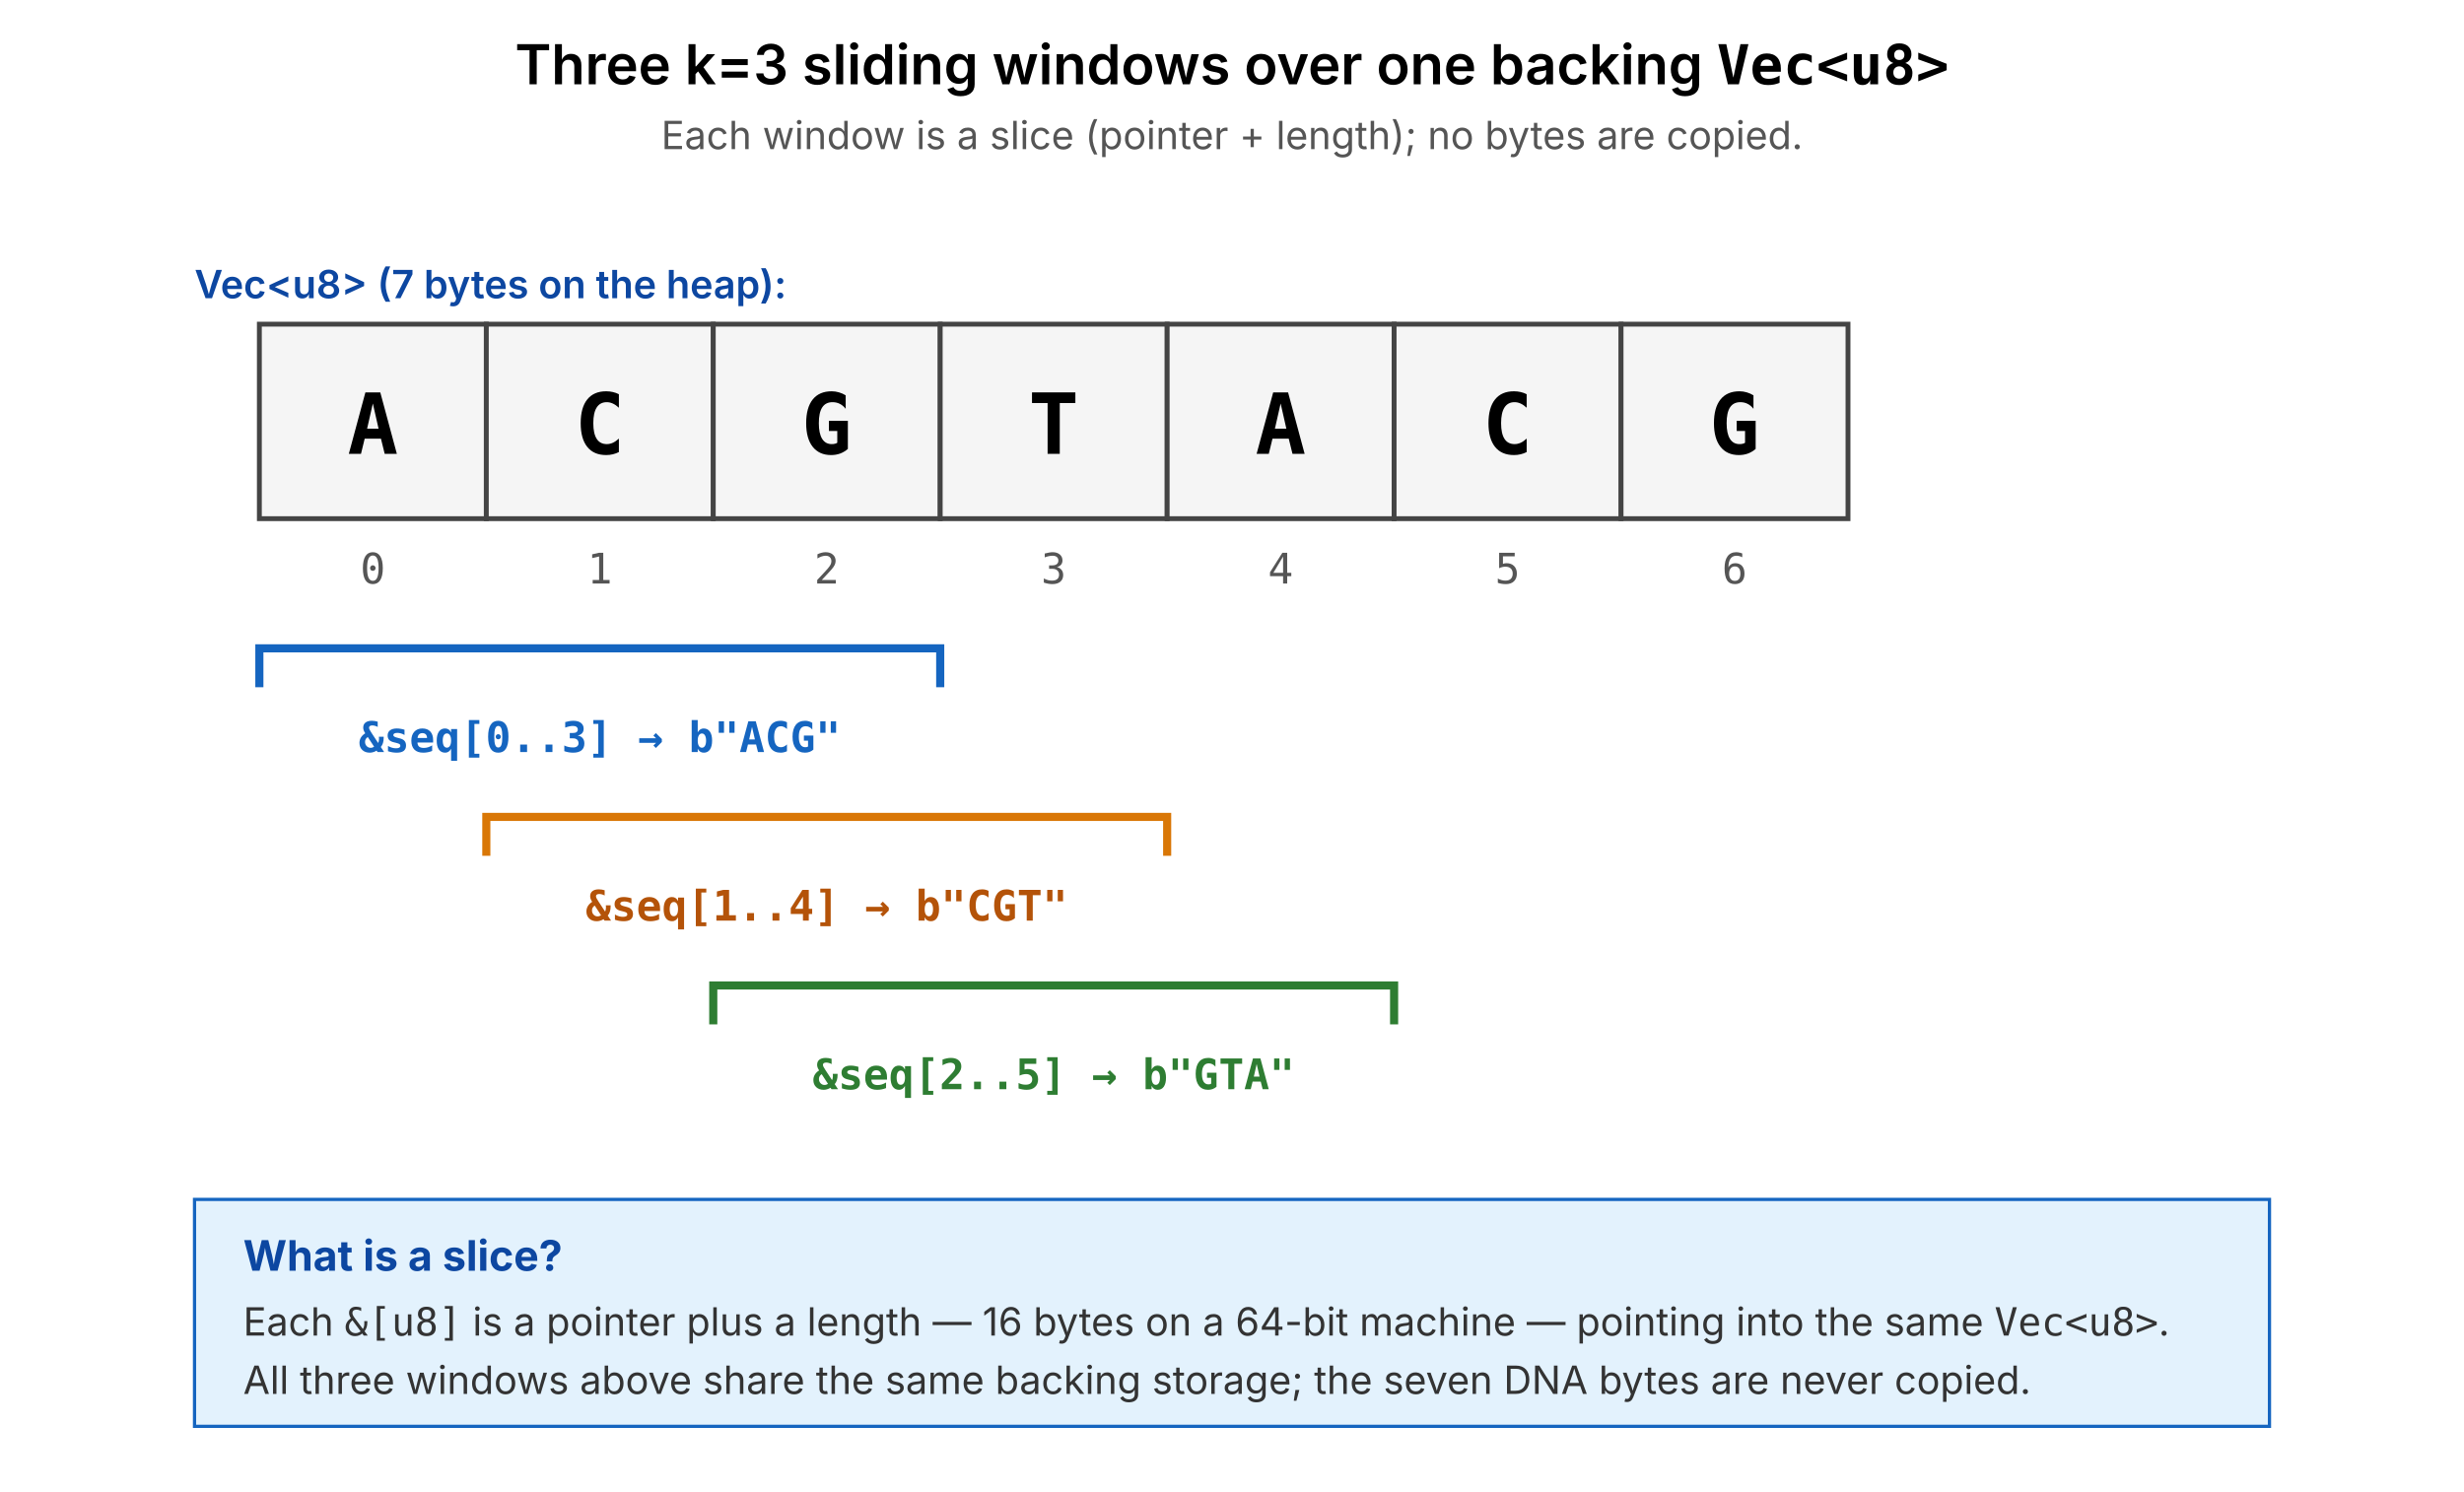
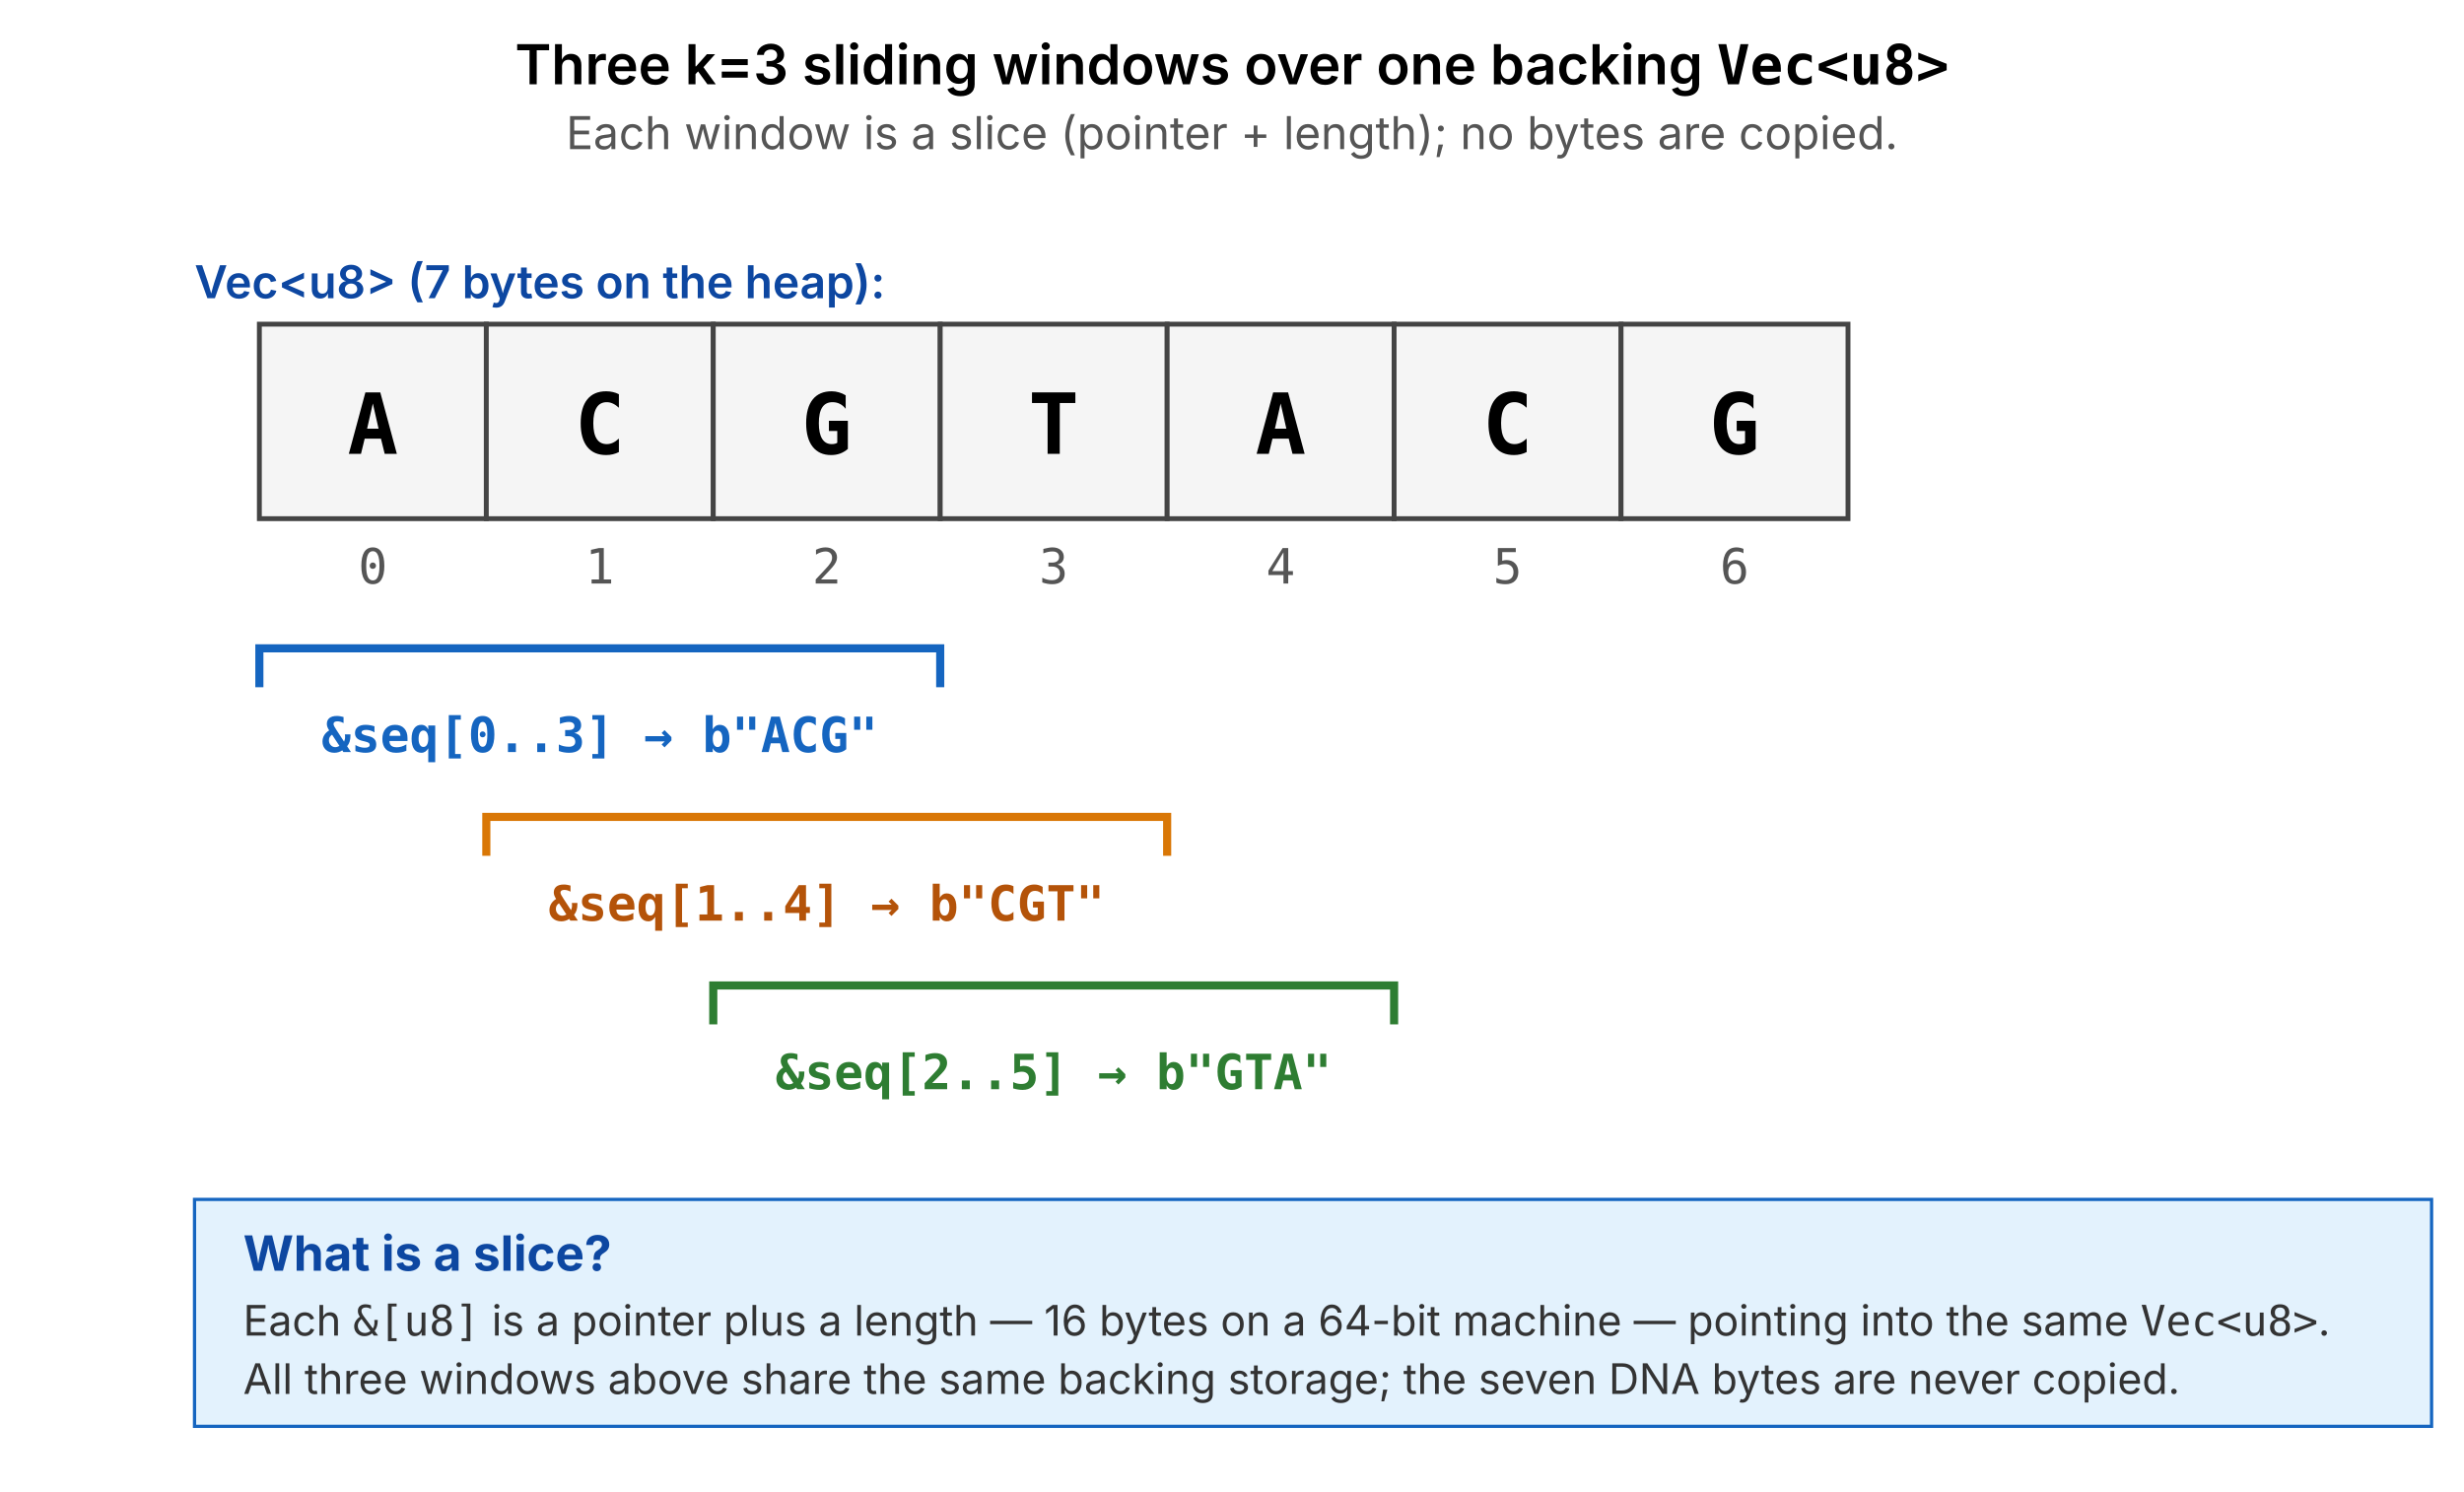
<svg xmlns="http://www.w3.org/2000/svg" viewBox="0 0 760 460" font-family="system-ui, -apple-system, sans-serif">
  <text x="380" y="26" text-anchor="middle" font-size="17" font-weight="600">
    Three k=3 sliding windows over one backing <tspan font-family="ui-monospace, monospace">Vec&lt;u8&gt;</tspan>
  </text>
-   <text x="380" y="46" text-anchor="middle" font-size="12" fill="#555">
+   <text x="380" y="46" text-anchor="middle" font-size="14" fill="#555">
    Each window is a slice (pointer + length); no bytes are copied.
  </text>
-   <text x="60" y="92" font-size="12" fill="#0d47a1" font-weight="600">
+   <text x="60" y="92" font-size="14" fill="#0d47a1" font-weight="600">
    Vec&lt;u8&gt; (7 bytes on the heap):
  </text>
  <rect x="80" y="100" width="70" height="60" fill="#f5f5f5" stroke="#444" stroke-width="1.5" />
  <rect x="150" y="100" width="70" height="60" fill="#f5f5f5" stroke="#444" stroke-width="1.5" />
  <rect x="220" y="100" width="70" height="60" fill="#f5f5f5" stroke="#444" stroke-width="1.5" />
  <rect x="290" y="100" width="70" height="60" fill="#f5f5f5" stroke="#444" stroke-width="1.5" />
  <rect x="360" y="100" width="70" height="60" fill="#f5f5f5" stroke="#444" stroke-width="1.5" />
  <rect x="430" y="100" width="70" height="60" fill="#f5f5f5" stroke="#444" stroke-width="1.5" />
  <rect x="500" y="100" width="70" height="60" fill="#f5f5f5" stroke="#444" stroke-width="1.5" />
  <text x="115" y="140" text-anchor="middle" font-size="26" font-weight="700" font-family="ui-monospace, monospace">A</text>
  <text x="185" y="140" text-anchor="middle" font-size="26" font-weight="700" font-family="ui-monospace, monospace">C</text>
  <text x="255" y="140" text-anchor="middle" font-size="26" font-weight="700" font-family="ui-monospace, monospace">G</text>
  <text x="325" y="140" text-anchor="middle" font-size="26" font-weight="700" font-family="ui-monospace, monospace">T</text>
  <text x="395" y="140" text-anchor="middle" font-size="26" font-weight="700" font-family="ui-monospace, monospace">A</text>
  <text x="465" y="140" text-anchor="middle" font-size="26" font-weight="700" font-family="ui-monospace, monospace">C</text>
  <text x="535" y="140" text-anchor="middle" font-size="26" font-weight="700" font-family="ui-monospace, monospace">G</text>
-   <text x="115" y="180" text-anchor="middle" font-size="13" fill="#555" font-family="ui-monospace, monospace">0</text>
-   <text x="185" y="180" text-anchor="middle" font-size="13" fill="#555" font-family="ui-monospace, monospace">1</text>
-   <text x="255" y="180" text-anchor="middle" font-size="13" fill="#555" font-family="ui-monospace, monospace">2</text>
-   <text x="325" y="180" text-anchor="middle" font-size="13" fill="#555" font-family="ui-monospace, monospace">3</text>
-   <text x="395" y="180" text-anchor="middle" font-size="13" fill="#555" font-family="ui-monospace, monospace">4</text>
-   <text x="465" y="180" text-anchor="middle" font-size="13" fill="#555" font-family="ui-monospace, monospace">5</text>
-   <text x="535" y="180" text-anchor="middle" font-size="13" fill="#555" font-family="ui-monospace, monospace">6</text>
+   <text x="115" y="180" text-anchor="middle" font-size="15" fill="#555" font-family="ui-monospace, monospace">0</text>
+   <text x="185" y="180" text-anchor="middle" font-size="15" fill="#555" font-family="ui-monospace, monospace">1</text>
+   <text x="255" y="180" text-anchor="middle" font-size="15" fill="#555" font-family="ui-monospace, monospace">2</text>
+   <text x="325" y="180" text-anchor="middle" font-size="15" fill="#555" font-family="ui-monospace, monospace">3</text>
+   <text x="395" y="180" text-anchor="middle" font-size="15" fill="#555" font-family="ui-monospace, monospace">4</text>
+   <text x="465" y="180" text-anchor="middle" font-size="15" fill="#555" font-family="ui-monospace, monospace">5</text>
+   <text x="535" y="180" text-anchor="middle" font-size="15" fill="#555" font-family="ui-monospace, monospace">6</text>
  <path d="M 80 212 L 80 200 L 290 200 L 290 212" stroke="#1565c0" stroke-width="2.5" fill="none" />
-   <text x="185" y="232" text-anchor="middle" font-size="13" fill="#1565c0" font-family="ui-monospace, monospace" font-weight="700">
+   <text x="185" y="232" text-anchor="middle" font-size="15" fill="#1565c0" font-family="ui-monospace, monospace" font-weight="700">
    &amp;seq[0..3]  →  b"ACG"
  </text>
  <path d="M 150 264 L 150 252 L 360 252 L 360 264" stroke="#d97706" stroke-width="2.5" fill="none" />
-   <text x="255" y="284" text-anchor="middle" font-size="13" fill="#b45309" font-family="ui-monospace, monospace" font-weight="700">
+   <text x="255" y="284" text-anchor="middle" font-size="15" fill="#b45309" font-family="ui-monospace, monospace" font-weight="700">
    &amp;seq[1..4]  →  b"CGT"
  </text>
  <path d="M 220 316 L 220 304 L 430 304 L 430 316" stroke="#2e7d32" stroke-width="2.5" fill="none" />
-   <text x="325" y="336" text-anchor="middle" font-size="13" fill="#2e7d32" font-family="ui-monospace, monospace" font-weight="700">
+   <text x="325" y="336" text-anchor="middle" font-size="15" fill="#2e7d32" font-family="ui-monospace, monospace" font-weight="700">
    &amp;seq[2..5]  →  b"GTA"
  </text>
-   <rect x="60" y="370" width="640" height="70" fill="#e3f2fd" stroke="#1565c0" />
-   <text x="75" y="392" font-size="13" font-weight="700" fill="#0d47a1">
+   <rect x="60" y="370" width="690" height="70" fill="#e3f2fd" stroke="#1565c0" />
+   <text x="75" y="392" font-size="15" font-weight="700" fill="#0d47a1">
    What is a slice?
  </text>
-   <text x="75" y="412" font-size="12" fill="#333">
+   <text x="75" y="412" font-size="13" fill="#333">
    Each <tspan font-family="ui-monospace, monospace">&amp;[u8]</tspan> is a pointer plus a length — 16 bytes on a 64-bit machine — pointing into the same <tspan font-family="ui-monospace, monospace">Vec&lt;u8&gt;</tspan>.
  </text>
-   <text x="75" y="430" font-size="12" fill="#333">
+   <text x="75" y="430" font-size="13" fill="#333">
    All three windows above share the same backing storage; the seven DNA bytes are never copied.
  </text>
</svg>
